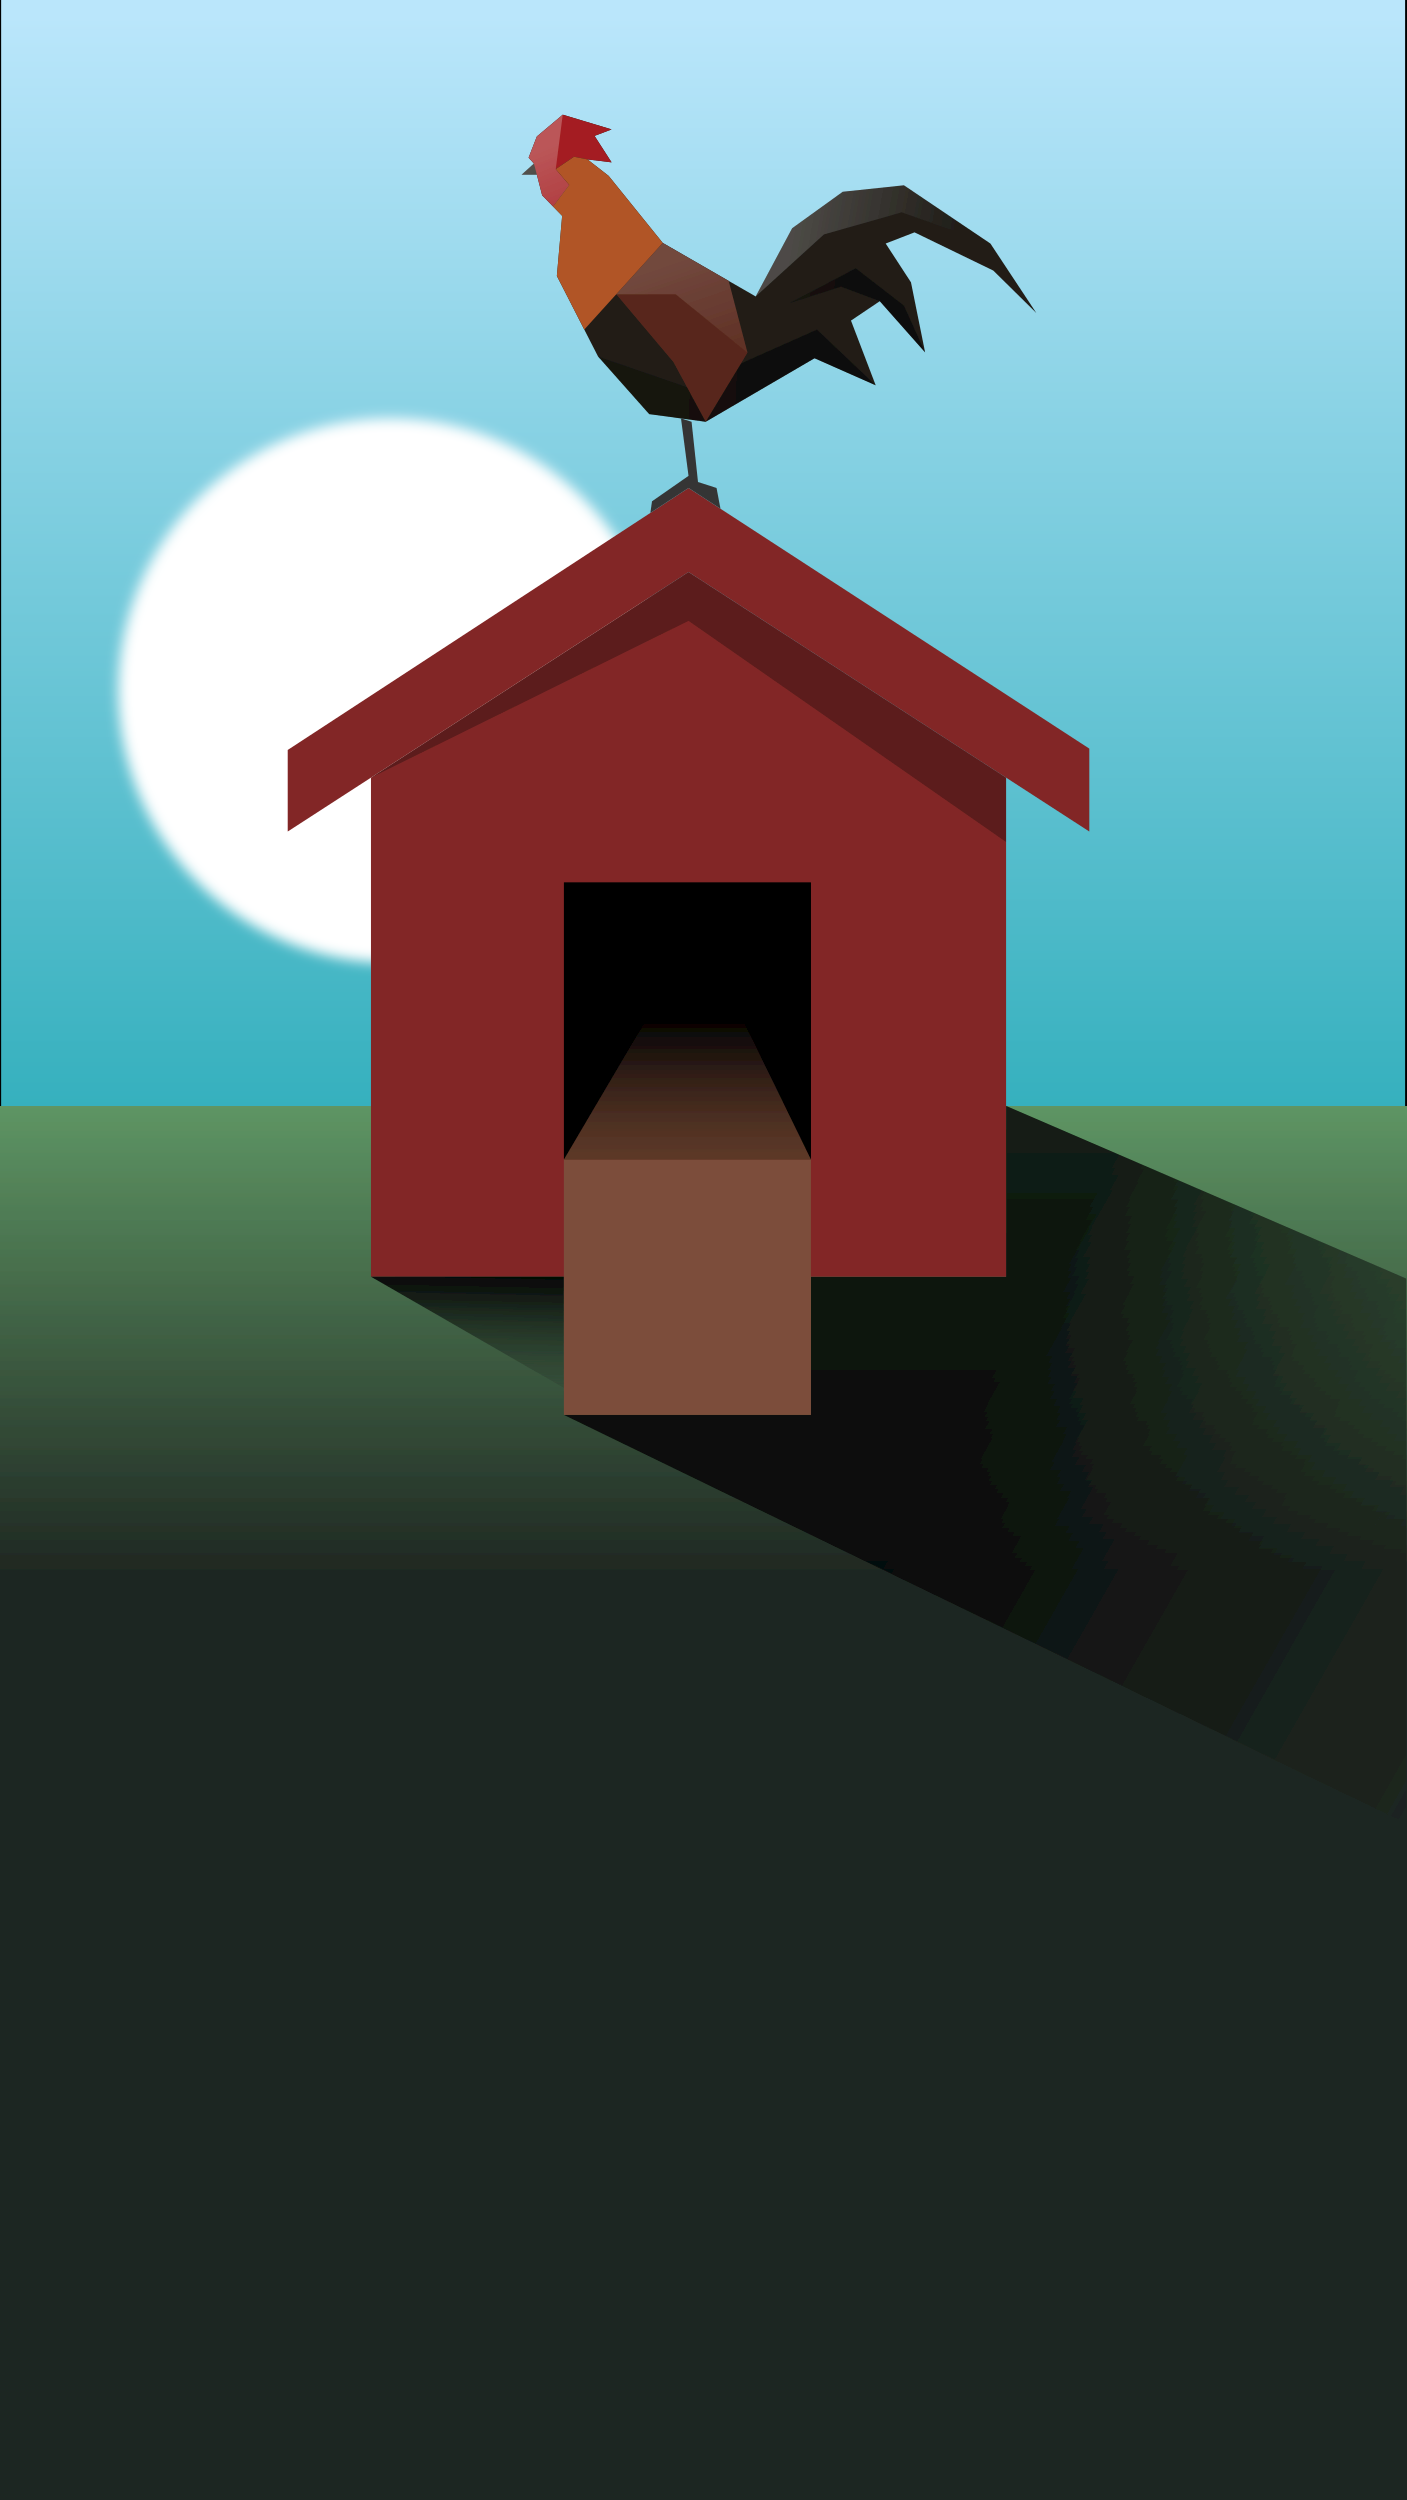
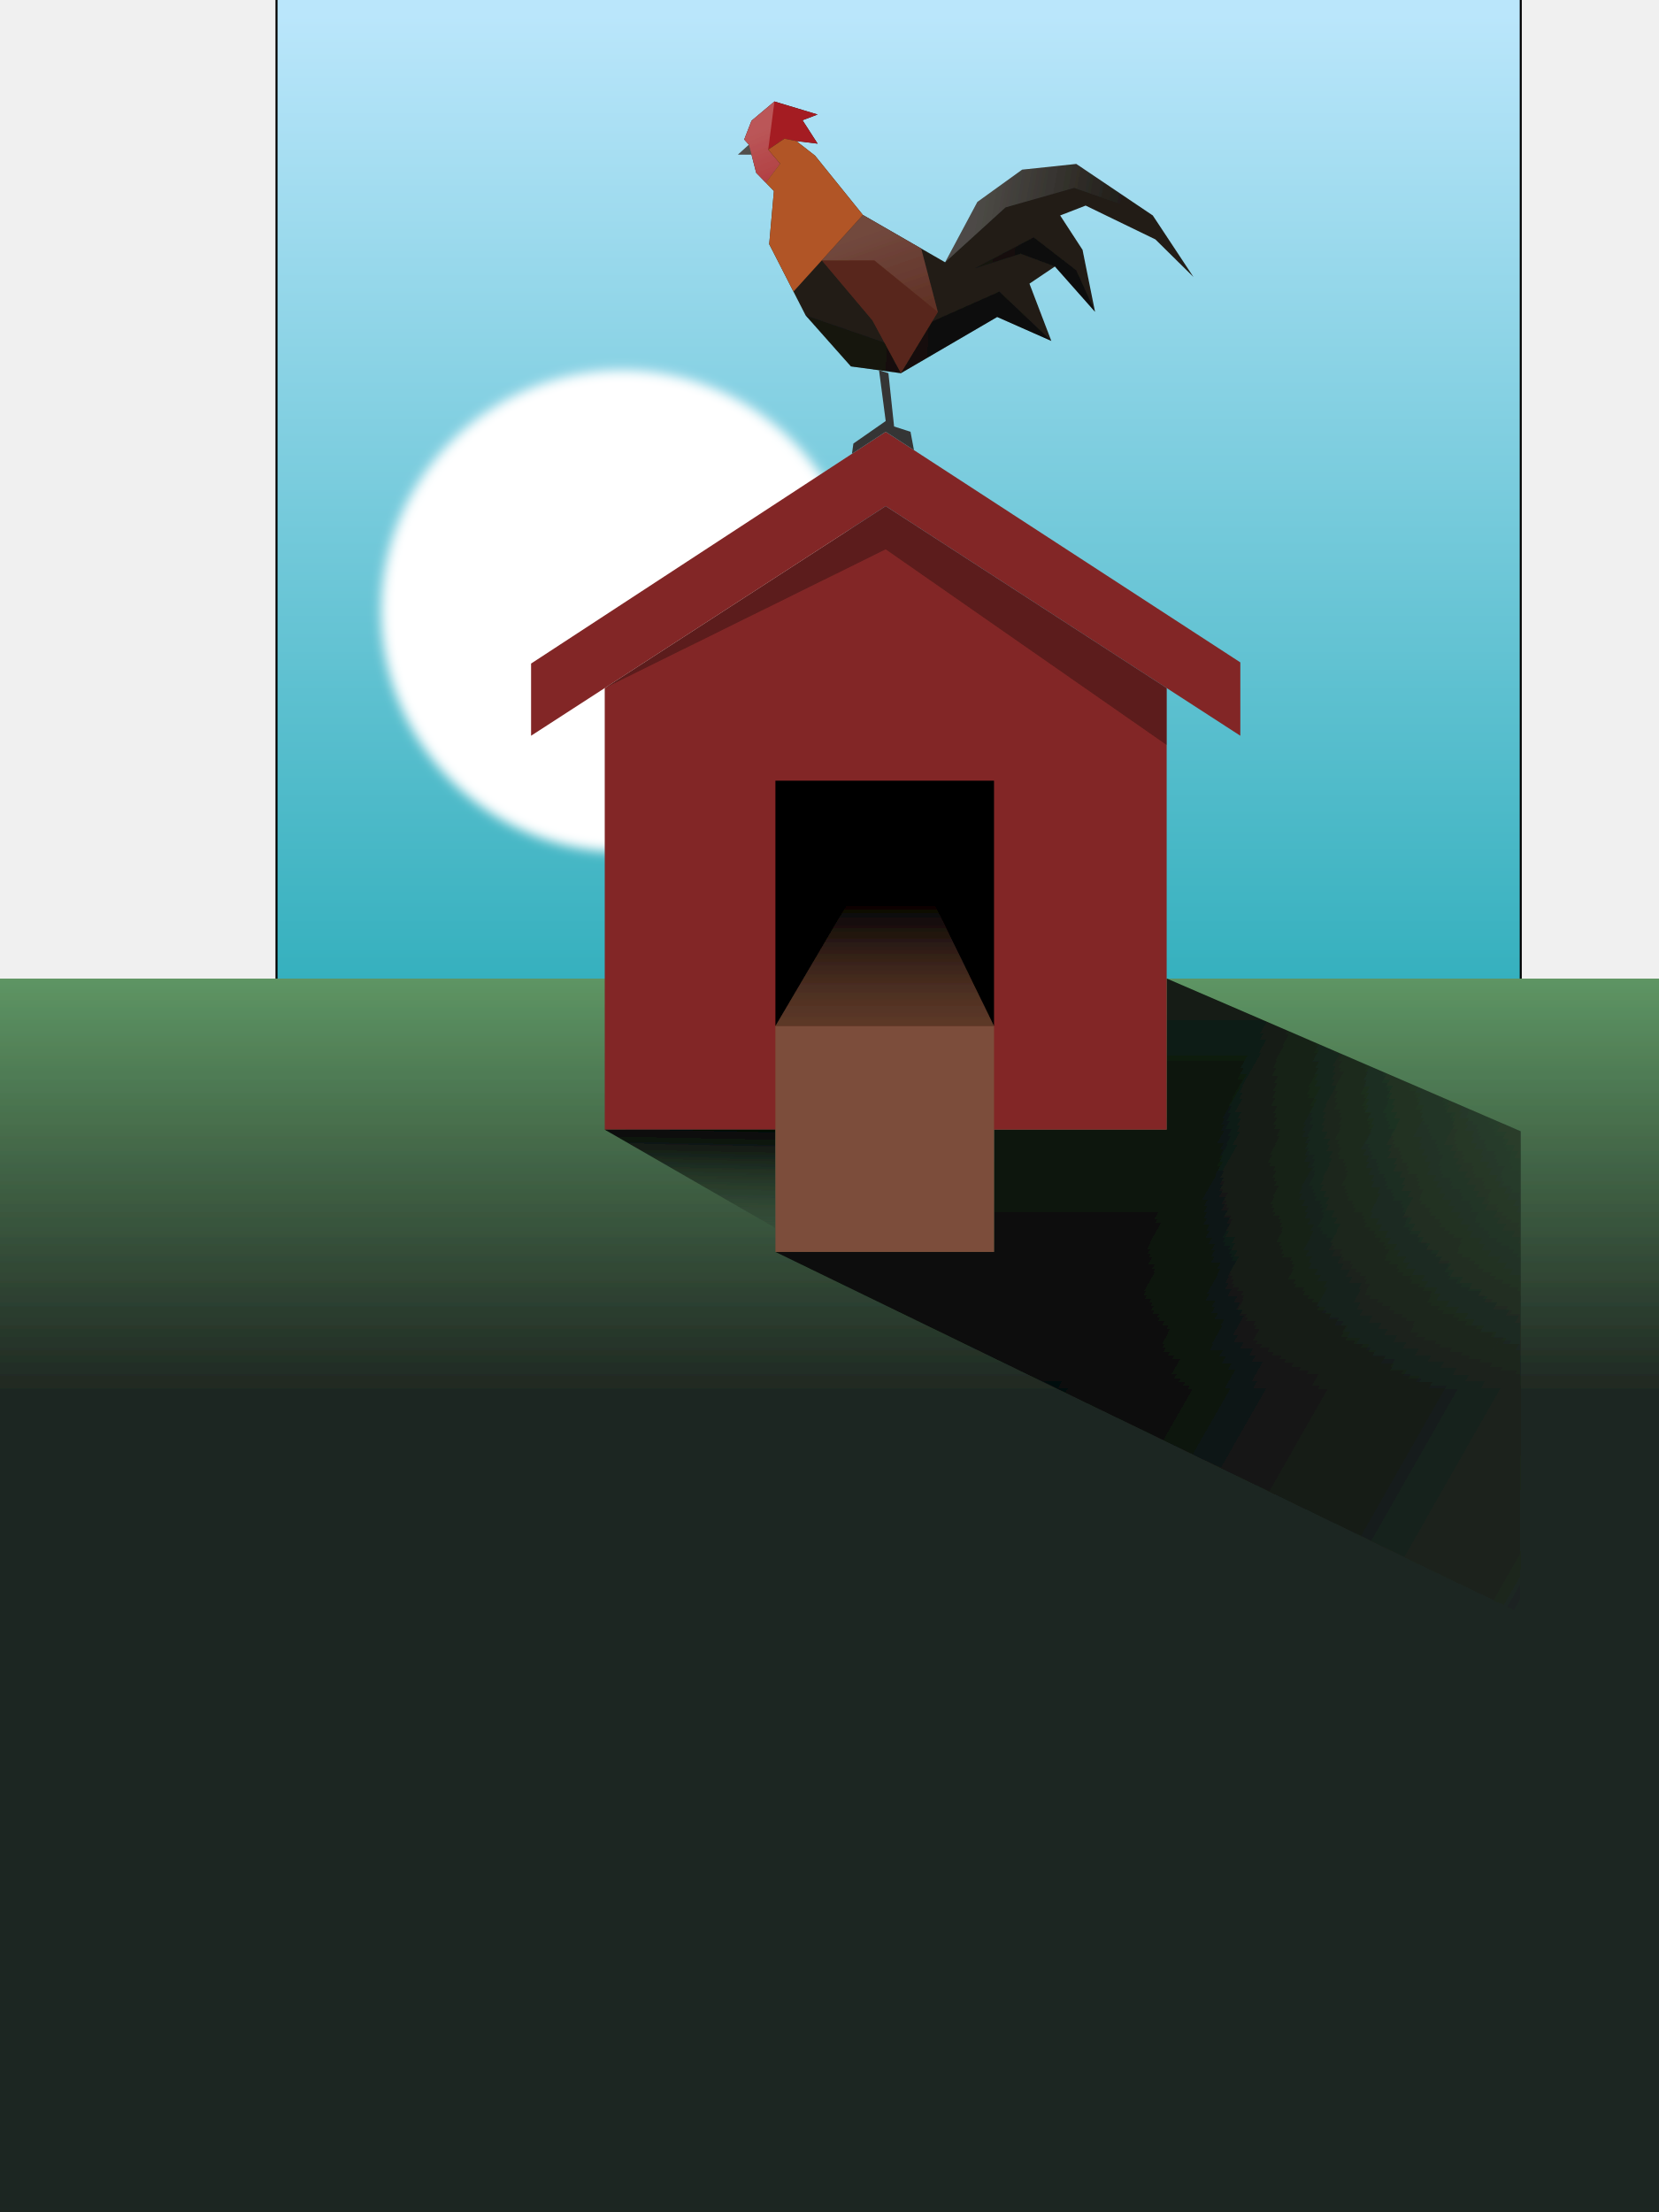
- <svg xmlns="http://www.w3.org/2000/svg" version="1.1" id="Layer_1" x="0px" y="0px" viewBox="0 20 900 1600" xml:space="preserve">
+ <svg xmlns="http://www.w3.org/2000/svg" version="1.1" id="Layer_1" x="0px" y="0px" viewBox="-200 20 1200 1600" xml:space="preserve">
  <defs>
    <filter id="filter1">
      <feGaussianBlur id="sunBlur" stdDeviation="4" />
    </filter>
    <filter id="filter2">
      <feGaussianBlur id="frontBlur" stdDeviation="0" />
    </filter>
  </defs>
  <g id="Layer_1">
    <linearGradient id="BG_1_" gradientUnits="userSpaceOnUse" x1="450" y1="30.572" x2="450" y2="783.963">
      <stop offset="0" style="stop-color:#BAE6FB" />
      <stop offset="1" style="stop-color:#2BACB9" />
    </linearGradient>
    <rect id="BG" y="-3.02" fill="url(#BG_1_)" stroke="#000000" stroke-width="1.461" stroke-miterlimit="10" width="900" height="1552.911" />
  </g>
  <g id="Layer_3">
    <circle id="sun" fill="#FFFFFF" cx="249.975" cy="461.967" r="174.183" filter="url(#filter1)" />
  </g>
  <g id="Layer_2">
    <g id="front" filter="url(#filter2)">
      <linearGradient id="SVGID_1_" gradientUnits="userSpaceOnUse" x1="402" y1="717.434" x2="402" y2="1026.392">
        <stop offset="0" style="stop-color:#609966" />
        <stop offset="1" style="stop-color:#1F2822" />
      </linearGradient>
      <rect x="-953" y="727.849" fill="url(#SVGID_1_)" width="2710" height="1873.151" />
      <linearGradient id="SVGID_2_" gradientUnits="userSpaceOnUse" x1="641.538" y1="888.229" x2="1094.583" y2="1146.255">
        <stop offset="0" style="stop-color:#000000" />
        <stop offset="1" style="stop-color:#1F2822;stop-opacity:0" />
      </linearGradient>
      <polygon opacity="0.8" fill="url(#SVGID_2_)" points="360.893,925.546 900,1187.289 900,838.275 643.886,727.77 643.886,837.102     519.007,837.102 519.007,925.546   " />
      <polygon fill="#822827" points="643.886,837.102 237.418,837.102 237.418,517.688 440.651,386.113 643.886,517.688   " />
      <g>
        <polygon fill="#822827" points="697.165,552.181 440.651,386.113 184.139,552.181 184.139,499.976 440.651,332.296      697.165,499.117    " />
      </g>
      <rect x="360.893" y="584.698" width="158.114" height="177.385" />
      <polygon fill="#201D18" points="341.71,124.657 333.805,131.81 343.593,131.81 346.981,144.986 359.78,158.162 356.393,196.594     382.745,248.137 415.498,285.03 451.639,289.925 521.284,249.267 560.437,266.584 544.625,225.173 563.071,212.75 592.06,245.502     583.024,200.703 566.837,175.856 585.283,168.703 635.729,193.173 663.211,220.279 633.847,175.856 578.507,138.586     539.355,142.727 506.979,166.068 483.638,209.738 424.157,175.479 389.521,132.563 375.969,122.021 391.404,123.904     380.486,106.963 391.404,102.822 360.157,93.41 343.593,107.34 338.323,120.893   " />
      <polyline fill="#353535" points="435.836,287.785 440.651,324.544 417.282,340.83 416.231,348.259 440.651,332.296     461.106,345.599 458.585,332.296 446.726,328.497 442.604,289.925   " />
      <linearGradient id="SVGID_3_" gradientUnits="userSpaceOnUse" x1="497.344" y1="260.903" x2="229.004" y2="248.062">
        <stop offset="0" style="stop-color:#000000" />
        <stop offset="1" style="stop-color:#000000;stop-opacity:0" />
      </linearGradient>
      <polygon opacity="0.5" fill="url(#SVGID_3_)" points="382.745,248.137 439.7,267.858 522.821,230.914 560.437,266.584     521.284,249.267 451.639,289.925 415.498,285.03   " />
      <polygon fill="#A41E21" points="341.71,124.657 343.593,131.81 346.981,144.986 353.955,152.165 364.33,138.411 355.672,128.232     367.342,120.326 375.969,122.021 391.404,123.904 380.486,106.963 391.404,102.822 360.157,93.41 343.593,107.34 338.323,120.893       " />
      <polygon fill="#59281C" points="394.395,208.334 430.966,251.712 451.639,289.925 478.399,245.688 466.343,199.777     424.157,175.479   " />
      <linearGradient id="SVGID_4_" gradientUnits="userSpaceOnUse" x1="346.416" y1="115.287" x2="380.673" y2="201.121">
        <stop offset="0" style="stop-color:#FFFFFF" />
        <stop offset="1" style="stop-color:#FFFFFF;stop-opacity:0" />
      </linearGradient>
      <polygon opacity="0.25" fill="url(#SVGID_4_)" points="360.157,93.41 355.672,128.232 364.33,138.411 372.989,152.165     369.601,174.162 356.393,196.594 359.78,158.162 346.981,144.986 343.593,131.81 333.805,131.81 341.71,124.657 338.323,120.893     343.593,107.34   " />
      <linearGradient id="SVGID_5_" gradientUnits="userSpaceOnUse" x1="507.284" y1="169.963" x2="609.682" y2="188.034">
        <stop offset="0" style="stop-color:#FFFFFF" />
        <stop offset="1" style="stop-color:#FFFFFF;stop-opacity:0" />
      </linearGradient>
      <polygon opacity="0.2" fill="url(#SVGID_5_)" points="483.638,209.738 527.339,170.02 577.032,155.902 633.847,175.856     578.507,138.586 539.355,142.727 506.979,166.068   " />
      <linearGradient id="SVGID_6_" gradientUnits="userSpaceOnUse" x1="425.379" y1="189.586" x2="455.497" y2="276.926">
        <stop offset="0" style="stop-color:#FFFFFF" />
        <stop offset="1" style="stop-color:#FFFFFF;stop-opacity:0" />
      </linearGradient>
      <polygon opacity="0.15" fill="url(#SVGID_6_)" points="394.395,208.334 432.47,208.334 478.399,245.688 466.343,199.777     424.157,175.479   " />
      <linearGradient id="SVGID_7_" gradientUnits="userSpaceOnUse" x1="545.96" y1="216.083" x2="409.301" y2="201.777">
        <stop offset="0" style="stop-color:#000000" />
        <stop offset="1" style="stop-color:#000000;stop-opacity:0" />
      </linearGradient>
      <polygon opacity="0.5" fill="url(#SVGID_7_)" points="563.071,212.75 538.257,203.525 505.127,214.065 547.668,191.667     578.538,215.572 592.06,245.502   " />
      <linearGradient id="SVGID_8_" gradientUnits="userSpaceOnUse" x1="439.95" y1="759.939" x2="439.95" y2="671.081">
        <stop offset="0" style="stop-color:#5C3827" />
        <stop offset="1" style="stop-color:#84543F;stop-opacity:0" />
      </linearGradient>
      <polygon fill="url(#SVGID_8_)" points="360.893,762.083 416.231,668.082 473.128,668.082 519.007,762.083   " />
      <linearGradient id="SVGID_9_" gradientUnits="userSpaceOnUse" x1="299.96" y1="832.425" x2="298.266" y2="917.126">
        <stop offset="0" style="stop-color:#000000" />
        <stop offset="1" style="stop-color:#1F2822;stop-opacity:0" />
      </linearGradient>
      <polygon fill="url(#SVGID_9_)" points="237.418,837.102 360.893,908.266 360.893,837.102   " />
      <polygon fill="#B15526" points="353.955,152.165 359.78,158.162 356.393,196.594 373.939,230.914 424.157,175.479     389.521,132.563 375.969,122.021 367.342,120.326 355.672,128.232 364.33,138.411   " />
      <polygon opacity="0.3" fill="#020202" points="237.418,517.688 440.651,386.113 643.886,517.688 643.886,558.903 440.651,417.356       " />
      <rect x="360.893" y="762.083" fill="#7C4E3A" width="158.114" height="163.462" />
    </g>
  </g>
  <g id="Layer_4" opacity="0">
    <path fill="#020202" d="M-97-47v1711.425H973V-47H-97z M424.157,666.361H291V451.446h133.157V666.361z M424.157,425.499H291   V210.584h133.157V425.499z M585.586,666.361H452.428V451.446h133.158V666.361z M585.586,425.499H452.428V210.584h133.158V425.499z" />
    <linearGradient id="SVGID_10_" gradientUnits="userSpaceOnUse" x1="305.183" y1="589.572" x2="161.19" y2="634.569">
      <stop offset="0" style="stop-color:#FFFFFF;stop-opacity:0.5" />
      <stop offset="1" style="stop-color:#000000;stop-opacity:0" />
    </linearGradient>
    <polygon opacity="0.3" fill="url(#SVGID_10_)" points="291,451.446 173,500.107 173,773.436 291,666.361  " />
    <path fill="#020202" d="M424.157,666.361" />
    <linearGradient id="SVGID_11_" gradientUnits="userSpaceOnUse" x1="332.119" y1="619.275" x2="278.122" y2="781.267">
      <stop offset="0" style="stop-color:#FFFFFF;stop-opacity:0.5" />
      <stop offset="1" style="stop-color:#000000;stop-opacity:0" />
    </linearGradient>
    <polygon opacity="0.5" fill="url(#SVGID_11_)" points="173,773.436 376.595,773.436 424.157,666.361 291,666.361  " />
    <linearGradient id="SVGID_12_" gradientUnits="userSpaceOnUse" x1="301.907" y1="335.248" x2="126.415" y2="336.748">
      <stop offset="0" style="stop-color:#FFFFFF;stop-opacity:0.5" />
      <stop offset="1" style="stop-color:#000000;stop-opacity:0" />
    </linearGradient>
    <polygon opacity="0.2" fill="url(#SVGID_12_)" points="291,425.499 173,461.109 173,213.621 291,210.584  " />
    <linearGradient id="SVGID_13_" gradientUnits="userSpaceOnUse" x1="25.756" y1="589.572" x2="-118.237" y2="634.569" gradientTransform="matrix(-1 0 0 1 597.1572 0)">
      <stop offset="0" style="stop-color:#FFFFFF;stop-opacity:0.5" />
      <stop offset="1" style="stop-color:#000000;stop-opacity:0" />
    </linearGradient>
    <polygon opacity="0.3" fill="url(#SVGID_13_)" points="585.584,451.446 703.584,500.107 703.584,773.436 585.584,666.361  " />
    <linearGradient id="SVGID_14_" gradientUnits="userSpaceOnUse" x1="52.692" y1="619.275" x2="-1.306" y2="781.267" gradientTransform="matrix(-1 0 0 1 597.1572 0)">
      <stop offset="0" style="stop-color:#FFFFFF;stop-opacity:0.5" />
      <stop offset="1" style="stop-color:#000000;stop-opacity:0" />
    </linearGradient>
    <polygon opacity="0.5" fill="url(#SVGID_14_)" points="703.584,773.436 499.989,773.436 452.428,666.361 585.584,666.361  " />
    <linearGradient id="SVGID_15_" gradientUnits="userSpaceOnUse" x1="22.48" y1="335.248" x2="-153.012" y2="336.748" gradientTransform="matrix(-1 0 0 1 597.1572 0)">
      <stop offset="0" style="stop-color:#FFFFFF;stop-opacity:0.5" />
      <stop offset="1" style="stop-color:#000000;stop-opacity:0" />
    </linearGradient>
    <polygon opacity="0.2" fill="url(#SVGID_15_)" points="585.584,425.499 703.584,461.109 703.584,213.621 585.584,210.584  " />
    <path fill="#020202" d="M452.428,666.361" />
  </g>
</svg>
